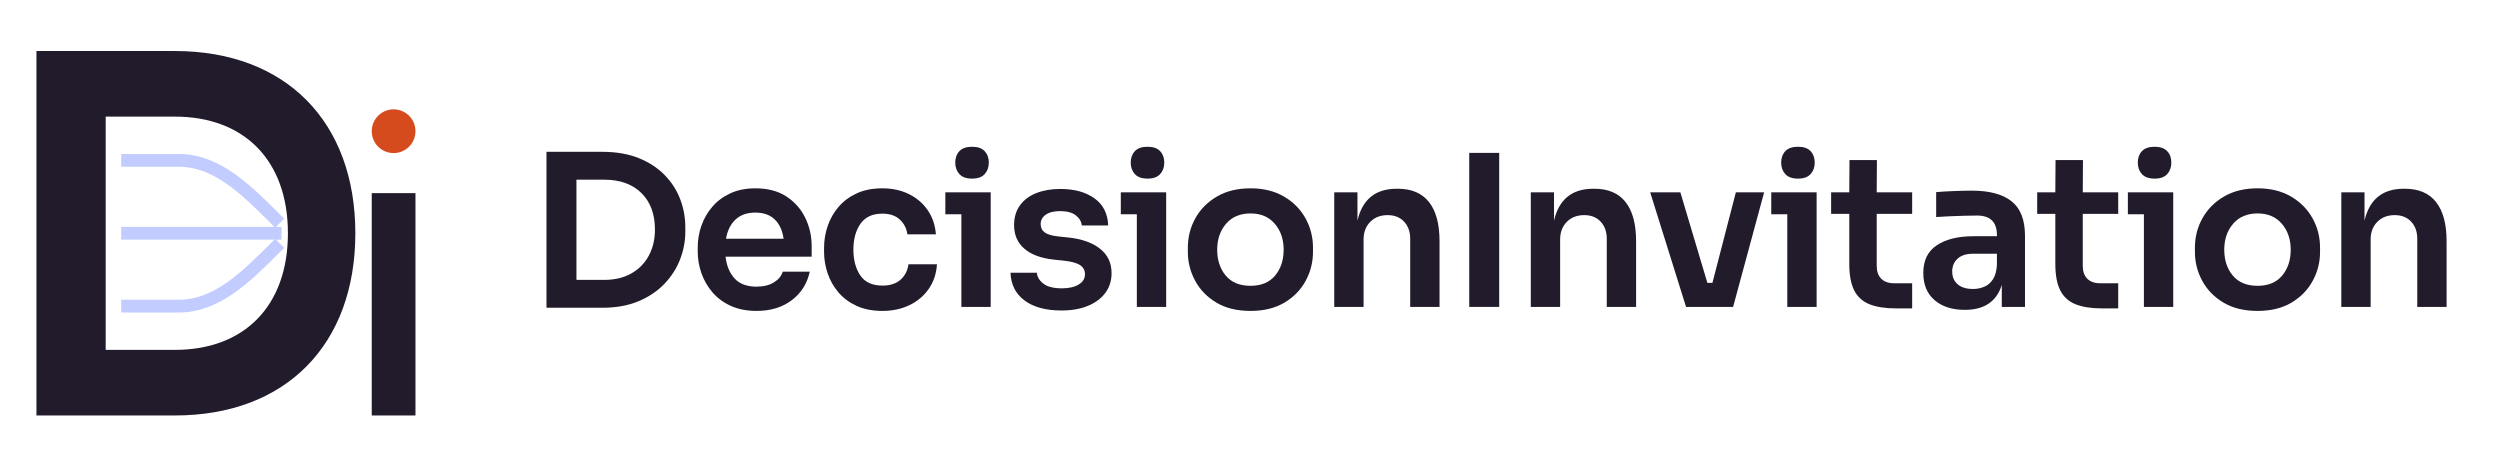
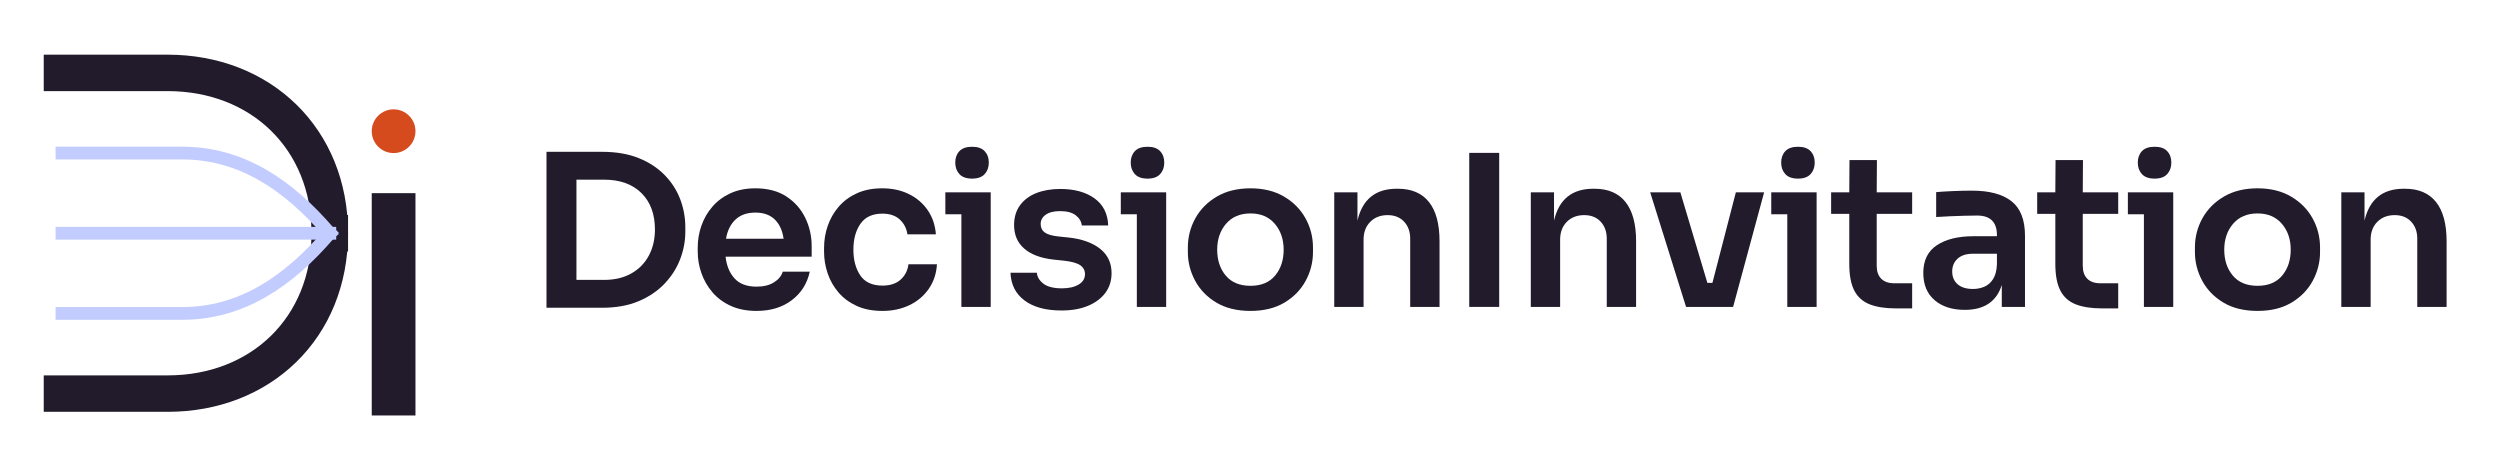
<svg xmlns="http://www.w3.org/2000/svg" width="782" height="146" viewBox="0 0 782 146" role="img">
  <g transform="scale(.57)">
-     <path fill="#211B2B" fill-rule="evenodd" d="M20 28H96C157 28 195 67 195 128C195 189 157 228 96 228H20ZM58 64V192H96C134 192 158 168 158 128C158 88 134 64 96 64Z M204 106H228V228H204Z" />
+     <g fill="none" stroke="#211B2B" stroke-width="20" stroke-linecap="square" stroke-linejoin="miter">
+       <path d="M34 40H92C143 40 181 76 181 128" />
+       <path d="M34 216H92C143 216 181 180 181 128" />
+     </g>
    <g fill="none" stroke="#C3CCFF" stroke-width="7" stroke-linecap="square" stroke-linejoin="miter">
-       <path d="M70 88H98C119 88 135 104 151 120" />
-       <path d="M70 128H151" />
-       <path d="M70 168H98C119 168 135 152 151 136" />
+       <path d="M34 84H100C132 84 158 101 181 128" />
+       <path d="M34 128H181" />
+       <path d="M34 172H100C132 172 158 155 181 128" />
    </g>
+     <path fill="#211B2B" d="M204 106H228V228H204Z" />
    <circle fill="#D54B1E" cx="216" cy="72" r="12" />
  </g>
  <g fill="#211B2B">
    <path d="M170.94 96.264V47.49H188.364Q194.898 47.49 199.749 49.437Q204.6 51.384 207.867 54.717Q211.134 58.05 212.751 62.274Q214.368 66.498 214.368 71.052V72.504Q214.368 76.86 212.751 81.084Q211.134 85.308 207.867 88.74Q204.6 92.172 199.749 94.218Q194.898 96.264 188.364 96.264ZM188.958 56.202H180.312V87.552H188.958Q193.908 87.552 197.472 85.539Q201.036 83.526 202.95 79.962Q204.864 76.398 204.864 71.778Q204.864 64.584 200.64 60.393Q196.416 56.202 188.958 56.202Z" />
    <path d="M236.662 97.254Q232.042 97.254 228.577 95.67Q225.112 94.086 222.835 91.413Q220.558 88.74 219.403 85.44Q218.248 82.14 218.248 78.708V77.454Q218.248 73.89 219.403 70.59Q220.558 67.29 222.835 64.65Q225.112 62.01 228.478 60.459Q231.844 58.908 236.266 58.908Q242.074 58.908 245.968 61.449Q249.862 63.99 251.875 68.115Q253.888 72.24 253.888 76.992V80.292H226.96Q227.422 84.516 229.765 87.09Q232.108 89.664 236.662 89.664Q239.962 89.664 242.107 88.311Q244.252 86.958 244.846 84.978H253.294Q252.106 90.522 247.684 93.888Q243.262 97.254 236.662 97.254ZM236.266 66.498Q232.372 66.498 230.062 68.676Q227.752 70.854 227.092 74.682H245.11Q244.582 70.854 242.371 68.676Q240.16 66.498 236.266 66.498Z" />
    <path d="M276.05 97.254Q271.364 97.254 267.932 95.67Q264.5 94.086 262.256 91.446Q260.012 88.806 258.89 85.506Q257.768 82.206 257.768 78.774V77.52Q257.768 73.956 258.923 70.623Q260.078 67.29 262.355 64.65Q264.632 62.01 268.031 60.459Q271.43 58.908 275.984 58.908Q280.67 58.908 284.333 60.723Q287.996 62.538 290.207 65.772Q292.418 69.006 292.748 73.296H283.838Q283.442 70.524 281.462 68.676Q279.482 66.828 275.984 66.828Q271.364 66.828 269.153 69.996Q266.942 73.164 266.942 78.114Q266.942 82.932 269.087 86.133Q271.232 89.334 276.05 89.334Q279.614 89.334 281.693 87.486Q283.772 85.638 284.168 82.668H293.078Q292.814 87.024 290.537 90.324Q288.26 93.624 284.498 95.439Q280.736 97.254 276.05 97.254Z" />
    <path d="M304.086 55.872Q301.38 55.872 300.093 54.453Q298.806 53.034 298.806 50.856Q298.806 48.678 300.093 47.292Q301.38 45.906 304.086 45.906Q306.726 45.906 308.013 47.292Q309.3 48.678 309.3 50.856Q309.3 53.034 308.013 54.453Q306.726 55.872 304.086 55.872ZM300.72 96.0V67.026H295.704V60.162H309.894V96.0Z" />
    <path d="M332.056 97.122Q324.664 97.122 320.473 93.987Q316.282 90.852 316.084 85.308H324.334Q324.466 87.222 326.347 88.707Q328.228 90.192 332.188 90.192Q335.422 90.192 337.402 89.004Q339.382 87.816 339.382 85.77Q339.382 83.988 337.897 82.965Q336.412 81.942 332.848 81.546L329.68 81.216Q323.608 80.556 320.407 77.784Q317.206 75.012 317.206 70.392Q317.206 66.762 319.054 64.221Q320.902 61.68 324.169 60.393Q327.436 59.106 331.66 59.106Q338.26 59.106 342.352 62.043Q346.444 64.98 346.642 70.524H338.392Q338.194 68.676 336.511 67.356Q334.828 66.036 331.594 66.036Q328.69 66.036 327.106 67.158Q325.522 68.28 325.522 70.062Q325.522 71.778 326.776 72.702Q328.03 73.626 331 73.956L334.168 74.286Q340.438 74.946 344.068 77.784Q347.698 80.622 347.698 85.44Q347.698 89.004 345.751 91.611Q343.804 94.218 340.306 95.67Q336.808 97.122 332.056 97.122Z" />
    <path d="M358.97 55.872Q356.264 55.872 354.977 54.453Q353.69 53.034 353.69 50.856Q353.69 48.678 354.977 47.292Q356.264 45.906 358.97 45.906Q361.61 45.906 362.897 47.292Q364.184 48.678 364.184 50.856Q364.184 53.034 362.897 54.453Q361.61 55.872 358.97 55.872ZM355.604 96.0V67.026H350.588V60.162H364.778V96.0Z" />
    <path d="M391.164 97.254Q384.828 97.254 380.472 94.647Q376.116 92.04 373.839 87.816Q371.562 83.592 371.562 78.84V77.454Q371.562 72.504 373.905 68.28Q376.248 64.056 380.637 61.482Q385.026 58.908 391.164 58.908Q397.236 58.908 401.625 61.482Q406.014 64.056 408.357 68.28Q410.7 72.504 410.7 77.454V78.84Q410.7 83.592 408.423 87.816Q406.146 92.04 401.79 94.647Q397.434 97.254 391.164 97.254ZM391.164 89.4Q396.18 89.4 398.853 86.199Q401.526 82.998 401.526 78.114Q401.526 73.23 398.754 69.996Q395.982 66.762 391.164 66.762Q386.28 66.762 383.508 69.996Q380.736 73.23 380.736 78.114Q380.736 82.998 383.409 86.199Q386.082 89.4 391.164 89.4Z" />
    <path d="M417.352 96.0V60.162H424.612V69.006Q426.922 59.04 436.888 59.04H437.284Q443.686 59.04 446.986 63.198Q450.286 67.356 450.286 75.474V96.0H441.112V74.682Q441.112 71.382 439.198 69.336Q437.284 67.29 434.05 67.29Q430.684 67.29 428.605 69.402Q426.526 71.514 426.526 74.946V96.0Z" />
    <path d="M459.578 96.0V47.82H468.95V96.0Z" />
    <path d="M478.836 96.0V60.162H486.096V69.006Q488.406 59.04 498.372 59.04H498.768Q505.17 59.04 508.47 63.198Q511.77 67.356 511.77 75.474V96.0H502.596V74.682Q502.596 71.382 500.682 69.336Q498.768 67.29 495.534 67.29Q492.168 67.29 490.089 69.402Q488.01 71.514 488.01 74.946V96.0Z" />
    <path d="M527.398 96.0 516.178 60.162H525.616L534.064 88.476H535.648L542.974 60.162H551.818L542.116 96.0Z" />
    <path d="M562.43 55.872Q559.724 55.872 558.437 54.453Q557.15 53.034 557.15 50.856Q557.15 48.678 558.437 47.292Q559.724 45.906 562.43 45.906Q565.07 45.906 566.357 47.292Q567.644 48.678 567.644 50.856Q567.644 53.034 566.357 54.453Q565.07 55.872 562.43 55.872ZM559.064 96.0V67.026H554.048V60.162H568.238V96.0Z" />
    <path d="M592.974 96.462Q588.024 96.462 584.79 95.175Q581.556 93.888 580.005 90.852Q578.454 87.816 578.454 82.536V66.894H572.778V60.162H578.454L578.52 50.064H587.1L587.034 60.162H598.122V66.894H587.034V83.13Q587.034 85.77 588.453 87.189Q589.872 88.608 592.512 88.608H598.122V96.462Z" />
    <path d="M614.608 96.924Q608.668 96.924 605.137 93.888Q601.606 90.852 601.606 85.374Q601.606 79.5 605.863 76.695Q610.12 73.89 617.314 73.89H624.64V73.56Q624.64 67.422 618.436 67.422Q616.786 67.422 614.476 67.488Q612.166 67.554 609.823 67.653Q607.48 67.752 605.632 67.884V60.096Q607.876 59.898 611.011 59.766Q614.146 59.634 616.786 59.634Q625.036 59.634 629.227 62.967Q633.418 66.3 633.418 73.758V96.0H626.158V89.136Q623.716 96.924 614.608 96.924ZM617.182 90.39Q619.03 90.39 620.68 89.697Q622.33 89.004 623.419 87.321Q624.508 85.638 624.64 82.734V79.368H617.182Q614.014 79.368 612.331 80.919Q610.648 82.47 610.648 84.912Q610.648 87.42 612.331 88.905Q614.014 90.39 617.182 90.39Z" />
    <path d="M657.428 96.462Q652.478 96.462 649.244 95.175Q646.01 93.888 644.459 90.852Q642.908 87.816 642.908 82.536V66.894H637.232V60.162H642.908L642.974 50.064H651.554L651.488 60.162H662.576V66.894H651.488V83.13Q651.488 85.77 652.907 87.189Q654.326 88.608 656.966 88.608H662.576V96.462Z" />
    <path d="M673.98 55.872Q671.274 55.872 669.987 54.453Q668.7 53.034 668.7 50.856Q668.7 48.678 669.987 47.292Q671.274 45.906 673.98 45.906Q676.62 45.906 677.907 47.292Q679.194 48.678 679.194 50.856Q679.194 53.034 677.907 54.453Q676.62 55.872 673.98 55.872ZM670.614 96.0V67.026H665.598V60.162H679.788V96.0Z" />
    <path d="M706.174 97.254Q699.838 97.254 695.482 94.647Q691.126 92.04 688.849 87.816Q686.572 83.592 686.572 78.84V77.454Q686.572 72.504 688.915 68.28Q691.258 64.056 695.647 61.482Q700.036 58.908 706.174 58.908Q712.246 58.908 716.635 61.482Q721.024 64.056 723.367 68.28Q725.71 72.504 725.71 77.454V78.84Q725.71 83.592 723.433 87.816Q721.156 92.04 716.8 94.647Q712.444 97.254 706.174 97.254ZM706.174 89.4Q711.19 89.4 713.863 86.199Q716.536 82.998 716.536 78.114Q716.536 73.23 713.764 69.996Q710.992 66.762 706.174 66.762Q701.29 66.762 698.518 69.996Q695.746 73.23 695.746 78.114Q695.746 82.998 698.419 86.199Q701.092 89.4 706.174 89.4Z" />
    <path d="M732.362 96.0V60.162H739.622V69.006Q741.932 59.04 751.898 59.04H752.294Q758.696 59.04 761.996 63.198Q765.296 67.356 765.296 75.474V96.0H756.122V74.682Q756.122 71.382 754.208 69.336Q752.294 67.29 749.06 67.29Q745.694 67.29 743.615 69.402Q741.536 71.514 741.536 74.946V96.0Z" />
  </g>
</svg>
